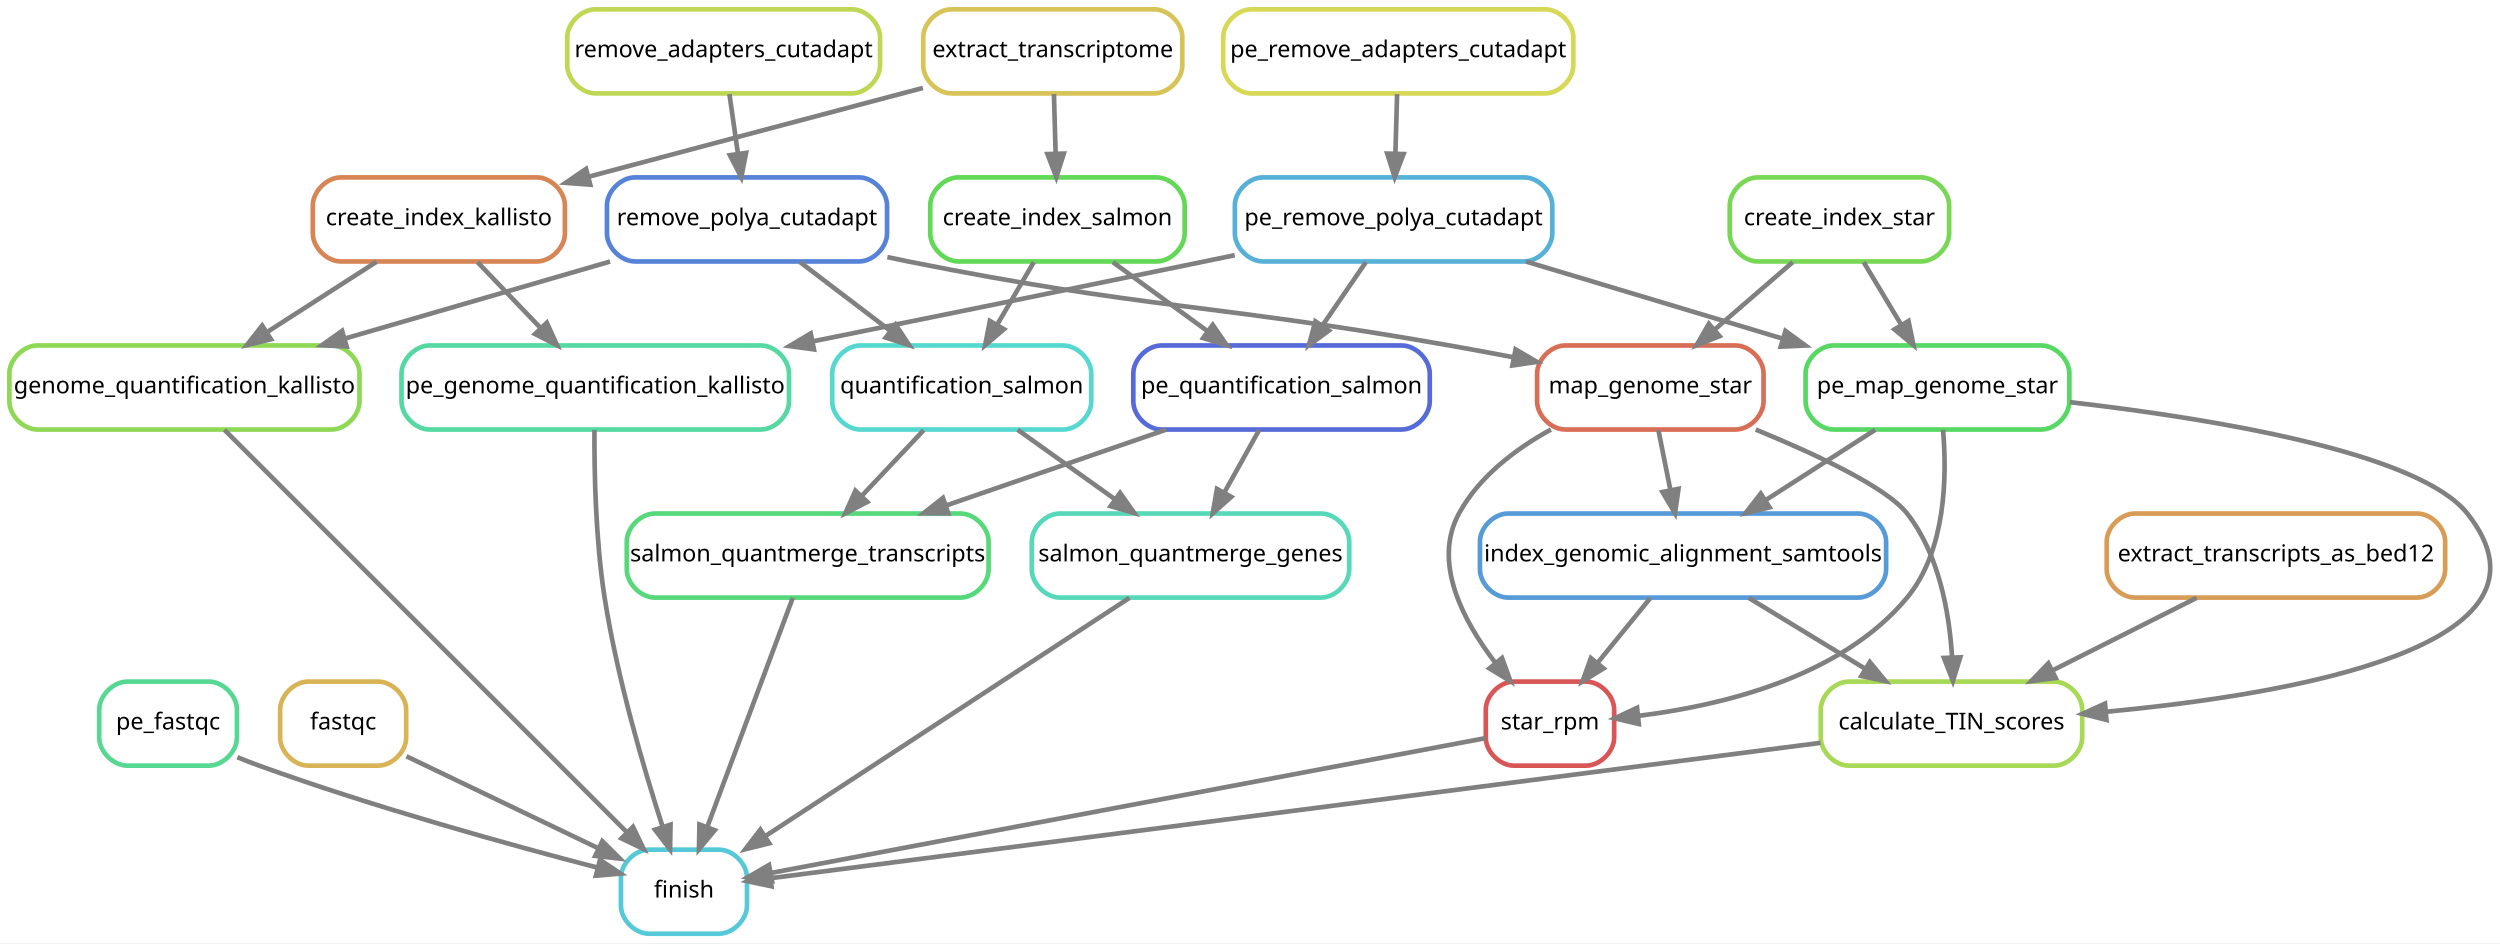
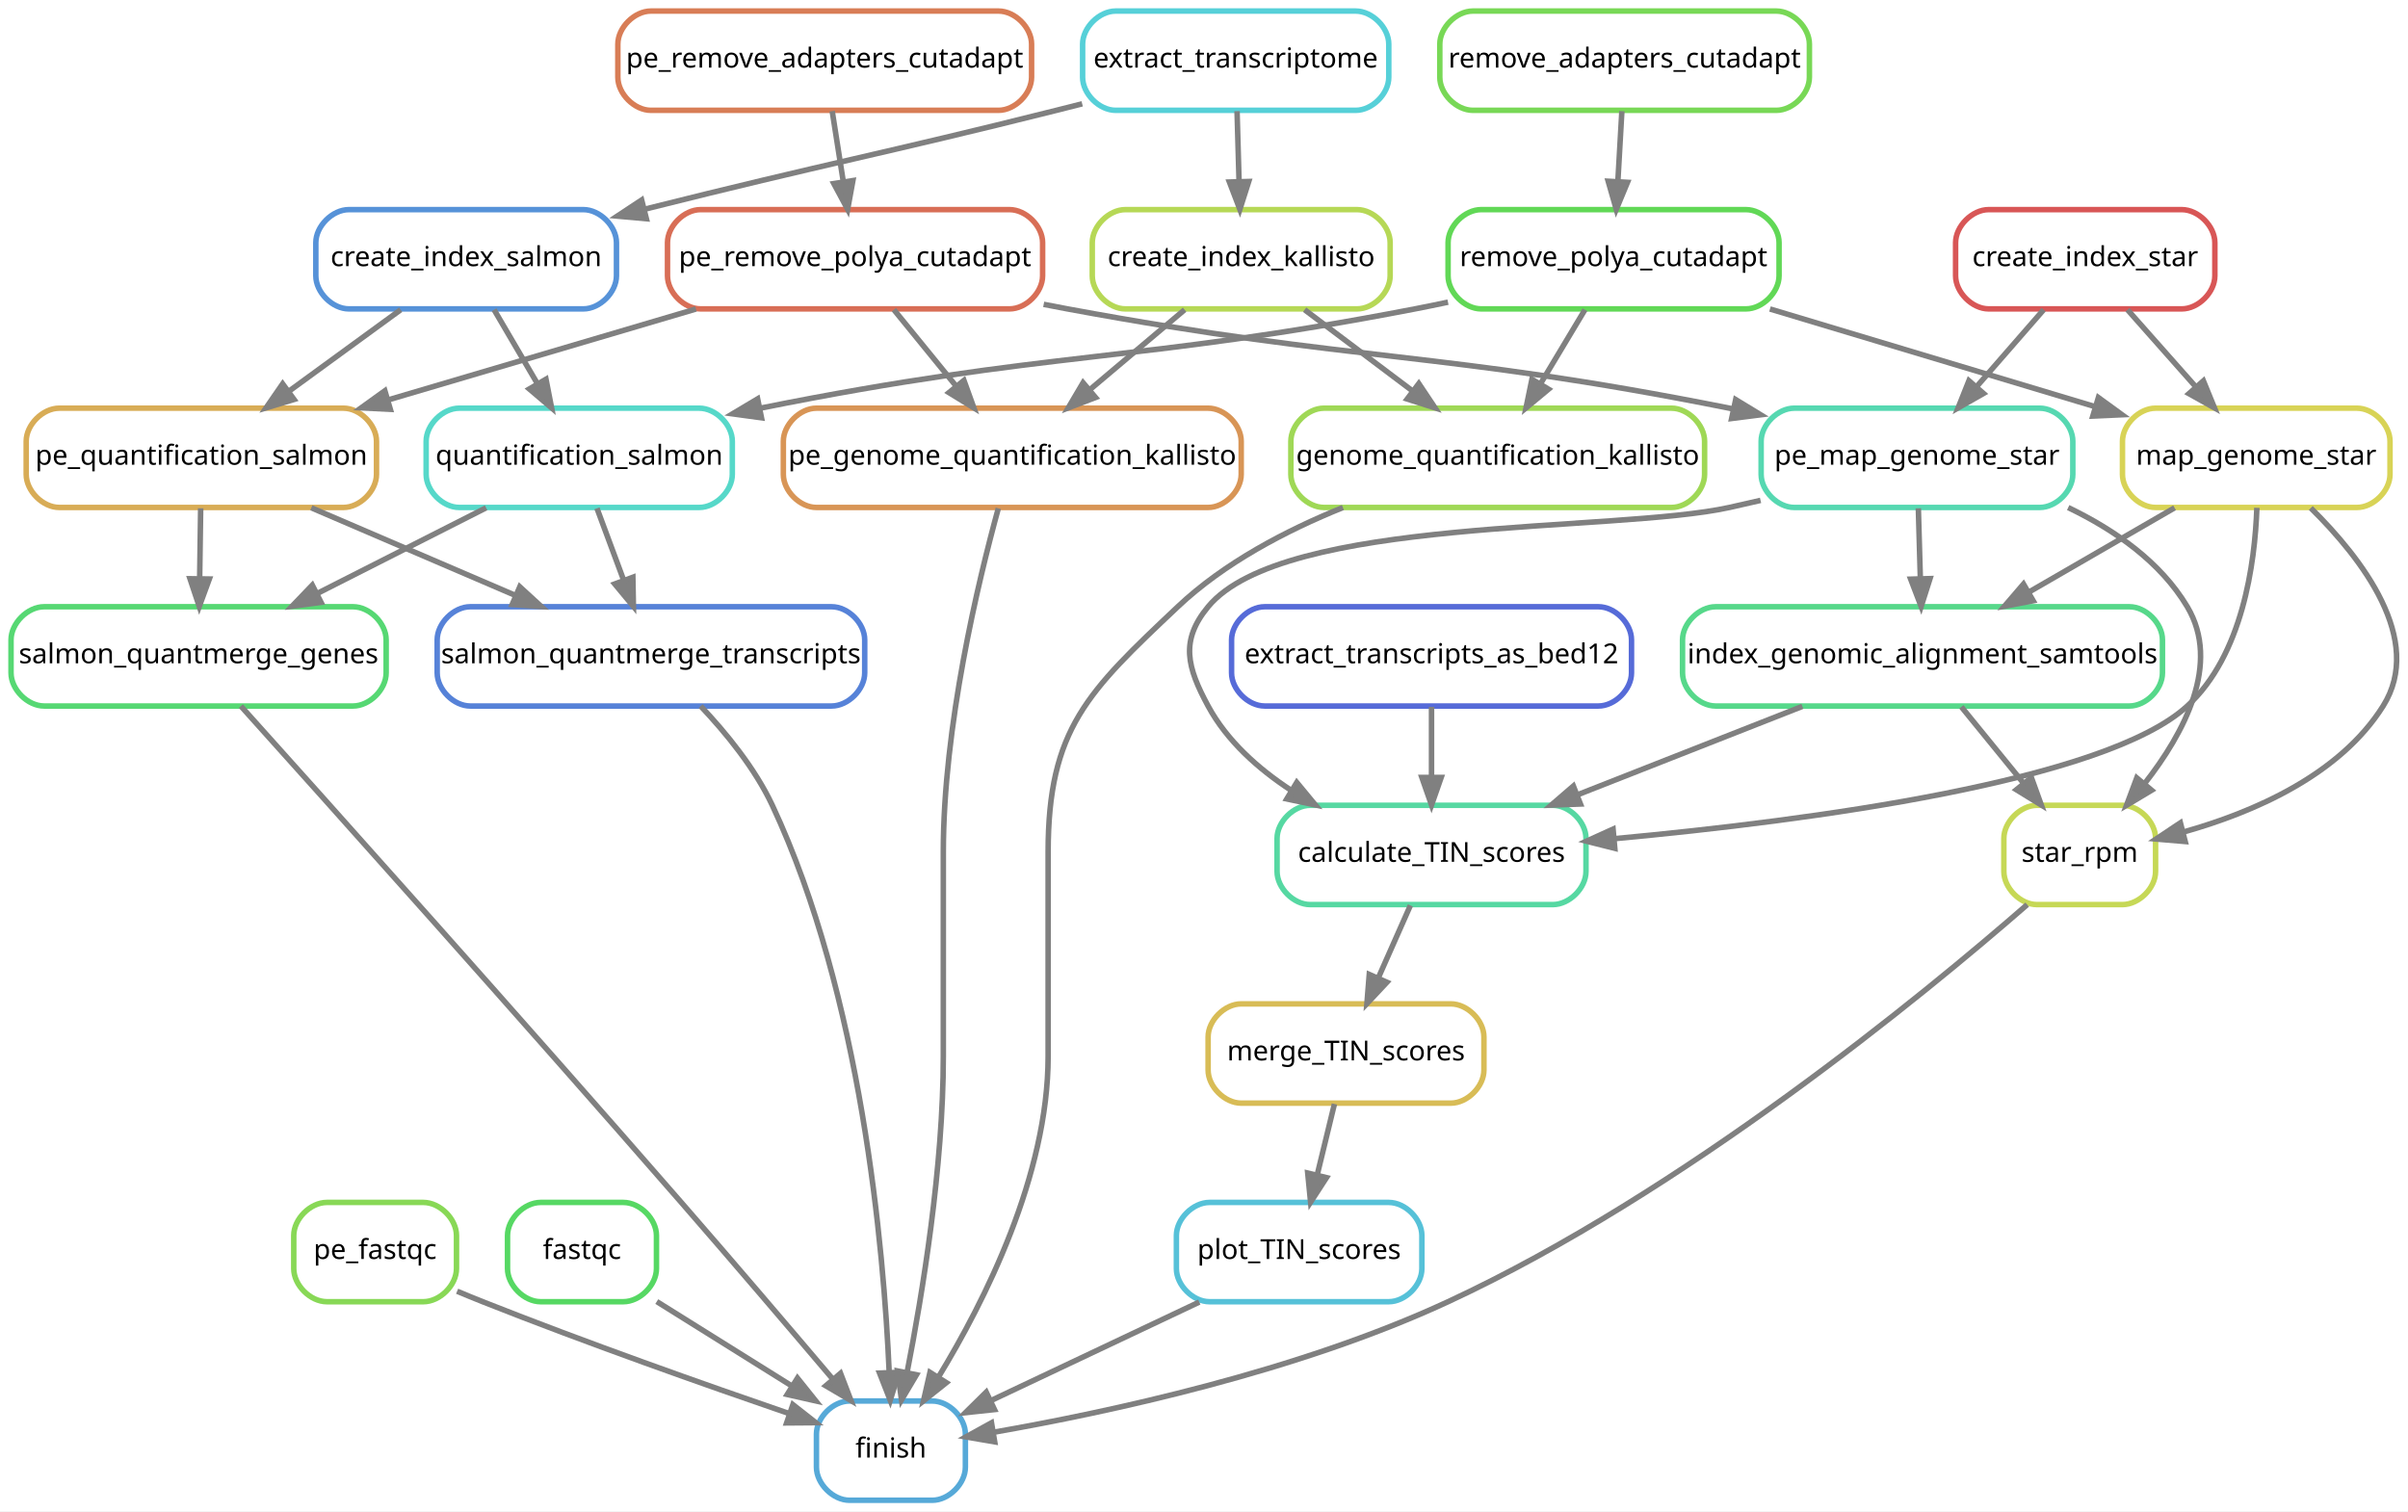
- <svg xmlns="http://www.w3.org/2000/svg" width="1071pt" height="404pt" viewBox="0.00 0.00 1070.98 404.00">
-   <g id="graph0" class="graph" transform="scale(1 1) rotate(0) translate(4 400)">
-     <polygon fill="white" stroke="none" points="-4,4 -4,-400 1066.98,-400 1066.98,4 -4,4" />
+ <svg xmlns="http://www.w3.org/2000/svg" width="873pt" height="548pt" viewBox="0.00 0.00 873.02 548.00">
+   <g id="graph0" class="graph" transform="scale(1 1) rotate(0) translate(4 544)">
+     <polygon fill="white" stroke="none" points="-4,4 -4,-544 869.023,-544 869.023,4 -4,4" />
    <g id="node1" class="node">
-       <path fill="none" stroke="#56c9d8" stroke-width="2" d="M304,-36C304,-36 274,-36 274,-36 268,-36 262,-30 262,-24 262,-24 262,-12 262,-12 262,-6 268,-0 274,-0 274,-0 304,-0 304,-0 310,-0 316,-6 316,-12 316,-12 316,-24 316,-24 316,-30 310,-36 304,-36" />
-       <text text-anchor="middle" x="289" y="-15.5" font-family="sans" font-size="10.00">finish</text>
+       <path fill="none" stroke="#56a9d8" stroke-width="2" d="M334,-36C334,-36 304,-36 304,-36 298,-36 292,-30 292,-24 292,-24 292,-12 292,-12 292,-6 298,-0 304,-0 304,-0 334,-0 334,-0 340,-0 346,-6 346,-12 346,-12 346,-24 346,-24 346,-30 340,-36 334,-36" />
+       <text text-anchor="middle" x="319" y="-15.5" font-family="sans" font-size="10.00">finish</text>
    </g>
    <g id="node2" class="node">
-       <path fill="none" stroke="#56d892" stroke-width="2" d="M85.5,-108C85.5,-108 50.5,-108 50.5,-108 44.5,-108 38.5,-102 38.5,-96 38.5,-96 38.5,-84 38.5,-84 38.5,-78 44.5,-72 50.5,-72 50.5,-72 85.5,-72 85.5,-72 91.5,-72 97.5,-78 97.5,-84 97.5,-84 97.5,-96 97.5,-96 97.5,-102 91.5,-108 85.5,-108" />
-       <text text-anchor="middle" x="68" y="-87.5" font-family="sans" font-size="10.00">pe_fastqc</text>
+       <path fill="none" stroke="#88d856" stroke-width="2" d="M149.5,-108C149.5,-108 114.5,-108 114.5,-108 108.5,-108 102.5,-102 102.5,-96 102.5,-96 102.5,-84 102.5,-84 102.5,-78 108.5,-72 114.5,-72 114.5,-72 149.5,-72 149.5,-72 155.5,-72 161.5,-78 161.5,-84 161.5,-84 161.5,-96 161.5,-96 161.5,-102 155.5,-108 149.5,-108" />
+       <text text-anchor="middle" x="132" y="-87.5" font-family="sans" font-size="10.00">pe_fastqc</text>
+     </g>
+     <g id="edge2" class="edge">
+       <path fill="none" stroke="grey" stroke-width="2" d="M161.724,-75.798C164.844,-74.486 167.979,-73.198 171,-72 208.496,-57.133 252.026,-41.767 282.125,-31.434" />
+       <polygon fill="grey" stroke="grey" stroke-width="2" points="283.459,-34.677 291.789,-28.131 281.195,-28.053 283.459,-34.677" />
+     </g>
+     <g id="node3" class="node">
+       <path fill="none" stroke="#56d863" stroke-width="2" d="M222,-108C222,-108 192,-108 192,-108 186,-108 180,-102 180,-96 180,-96 180,-84 180,-84 180,-78 186,-72 192,-72 192,-72 222,-72 222,-72 228,-72 234,-78 234,-84 234,-84 234,-96 234,-96 234,-102 228,-108 222,-108" />
+       <text text-anchor="middle" x="207" y="-87.5" font-family="sans" font-size="10.00">fastqc</text>
+     </g>
+     <g id="edge1" class="edge">
+       <path fill="none" stroke="grey" stroke-width="2" d="M234.112,-72.055C248.861,-62.837 267.29,-51.319 283.206,-41.371" />
+       <polygon fill="grey" stroke="grey" stroke-width="2" points="285.124,-44.3 291.749,-36.032 281.414,-38.364 285.124,-44.3" />
+     </g>
+     <g id="node4" class="node">
+       <path fill="none" stroke="#d89556" stroke-width="2" d="M434,-396C434,-396 292,-396 292,-396 286,-396 280,-390 280,-384 280,-384 280,-372 280,-372 280,-366 286,-360 292,-360 292,-360 434,-360 434,-360 440,-360 446,-366 446,-372 446,-372 446,-384 446,-384 446,-390 440,-396 434,-396" />
+       <text text-anchor="middle" x="363" y="-375.5" font-family="sans" font-size="10.00">pe_genome_quantification_kallisto</text>
+     </g>
+     <g id="edge6" class="edge">
+       <path fill="none" stroke="grey" stroke-width="2" d="M357.941,-359.684C350.636,-333.11 338,-280.558 338,-235 338,-235 338,-235 338,-161 338,-120.86 330.449,-74.897 324.868,-46.404" />
+       <polygon fill="grey" stroke="grey" stroke-width="2" points="328.255,-45.498 322.845,-36.388 321.394,-46.883 328.255,-45.498" />
+     </g>
+     <g id="node5" class="node">
+       <path fill="none" stroke="#9fd856" stroke-width="2" d="M602,-396C602,-396 476,-396 476,-396 470,-396 464,-390 464,-384 464,-384 464,-372 464,-372 464,-366 470,-360 476,-360 476,-360 602,-360 602,-360 608,-360 614,-366 614,-372 614,-372 614,-384 614,-384 614,-390 608,-396 602,-396" />
+       <text text-anchor="middle" x="539" y="-375.5" font-family="sans" font-size="10.00">genome_quantification_kallisto</text>
    </g>
    <g id="edge8" class="edge">
-       <path fill="none" stroke="grey" stroke-width="2" d="M97.653,-75.609C100.786,-74.334 103.944,-73.106 107,-72 156.36,-54.138 214.865,-37.959 251.957,-28.3" />
-       <polygon fill="grey" stroke="grey" stroke-width="2" points="253.018,-31.641 261.826,-25.753 251.268,-24.863 253.018,-31.641" />
-     </g>
-     <g id="node3" class="node">
-       <path fill="none" stroke="#d8b456" stroke-width="2" d="M158,-108C158,-108 128,-108 128,-108 122,-108 116,-102 116,-96 116,-96 116,-84 116,-84 116,-78 122,-72 128,-72 128,-72 158,-72 158,-72 164,-72 170,-78 170,-84 170,-84 170,-96 170,-96 170,-102 164,-108 158,-108" />
-       <text text-anchor="middle" x="143" y="-87.5" font-family="sans" font-size="10.00">fastqc</text>
+       <path fill="none" stroke="grey" stroke-width="2" d="M482.882,-359.975C462.24,-351.633 439.823,-339.886 423,-324 390.476,-293.288 376,-279.732 376,-235 376,-235 376,-235 376,-161 376,-117.801 353,-72.186 336.22,-44.655" />
+       <polygon fill="grey" stroke="grey" stroke-width="2" points="339.093,-42.648 330.81,-36.042 333.165,-46.372 339.093,-42.648" />
+     </g>
+     <g id="node6" class="node">
+       <path fill="none" stroke="#56c1d8" stroke-width="2" d="M499.5,-108C499.5,-108 434.5,-108 434.5,-108 428.5,-108 422.5,-102 422.5,-96 422.5,-96 422.5,-84 422.5,-84 422.5,-78 428.5,-72 434.5,-72 434.5,-72 499.5,-72 499.5,-72 505.5,-72 511.5,-78 511.5,-84 511.5,-84 511.5,-96 511.5,-96 511.5,-102 505.5,-108 499.5,-108" />
+       <text text-anchor="middle" x="467" y="-87.5" font-family="sans" font-size="10.00">plot_TIN_scores</text>
+     </g>
+     <g id="edge3" class="edge">
+       <path fill="none" stroke="grey" stroke-width="2" d="M430.795,-71.876C407.78,-60.99 378.097,-46.951 355.101,-36.075" />
+       <polygon fill="grey" stroke="grey" stroke-width="2" points="356.549,-32.888 346.012,-31.776 353.556,-39.216 356.549,-32.888" />
+     </g>
+     <g id="node7" class="node">
+       <path fill="none" stroke="#56d873" stroke-width="2" d="M124,-324C124,-324 12,-324 12,-324 6,-324 0,-318 0,-312 0,-312 0,-300 0,-300 0,-294 6,-288 12,-288 12,-288 124,-288 124,-288 130,-288 136,-294 136,-300 136,-300 136,-312 136,-312 136,-318 130,-324 124,-324" />
+       <text text-anchor="middle" x="68" y="-303.5" font-family="sans" font-size="10.00">salmon_quantmerge_genes</text>
+     </g>
+     <g id="edge4" class="edge">
+       <path fill="none" stroke="grey" stroke-width="2" d="M83.328,-287.971C113.904,-253.955 184.56,-175.096 243,-108 261.747,-86.475 282.806,-61.773 297.993,-43.862" />
+       <polygon fill="grey" stroke="grey" stroke-width="2" points="300.736,-46.04 304.529,-36.147 295.395,-41.515 300.736,-46.04" />
+     </g>
+     <g id="node8" class="node">
+       <path fill="none" stroke="#5682d8" stroke-width="2" d="M297.5,-324C297.5,-324 166.5,-324 166.5,-324 160.5,-324 154.5,-318 154.5,-312 154.5,-312 154.5,-300 154.5,-300 154.5,-294 160.5,-288 166.5,-288 166.5,-288 297.5,-288 297.5,-288 303.5,-288 309.5,-294 309.5,-300 309.5,-300 309.5,-312 309.5,-312 309.5,-318 303.5,-324 297.5,-324" />
+       <text text-anchor="middle" x="232" y="-303.5" font-family="sans" font-size="10.00">salmon_quantmerge_transcripts</text>
+     </g>
+     <g id="edge5" class="edge">
+       <path fill="none" stroke="grey" stroke-width="2" d="M250.018,-287.971C259.195,-278.286 269.715,-265.431 276,-252 308.374,-182.818 316.407,-91.409 318.377,-46.417" />
+       <polygon fill="grey" stroke="grey" stroke-width="2" points="321.88,-46.395 318.751,-36.273 314.885,-46.138 321.88,-46.395" />
+     </g>
+     <g id="node9" class="node">
+       <path fill="none" stroke="#c6d856" stroke-width="2" d="M765.5,-252C765.5,-252 734.5,-252 734.5,-252 728.5,-252 722.5,-246 722.5,-240 722.5,-240 722.5,-228 722.5,-228 722.5,-222 728.5,-216 734.5,-216 734.5,-216 765.5,-216 765.5,-216 771.5,-216 777.5,-222 777.5,-228 777.5,-228 777.5,-240 777.5,-240 777.5,-246 771.5,-252 765.5,-252" />
+       <text text-anchor="middle" x="750" y="-231.5" font-family="sans" font-size="10.00">star_rpm</text>
    </g>
    <g id="edge7" class="edge">
-       <path fill="none" stroke="grey" stroke-width="2" d="M170.119,-75.998C193.328,-64.87 226.942,-48.754 252.509,-36.496" />
-       <polygon fill="grey" stroke="grey" stroke-width="2" points="254.026,-39.65 261.53,-32.17 251,-33.338 254.026,-39.65" />
-     </g>
-     <g id="node4" class="node">
-       <path fill="none" stroke="#56d8a2" stroke-width="2" d="M322,-252C322,-252 180,-252 180,-252 174,-252 168,-246 168,-240 168,-240 168,-228 168,-228 168,-222 174,-216 180,-216 180,-216 322,-216 322,-216 328,-216 334,-222 334,-228 334,-228 334,-240 334,-240 334,-246 328,-252 322,-252" />
-       <text text-anchor="middle" x="251" y="-231.5" font-family="sans" font-size="10.00">pe_genome_quantification_kallisto</text>
-     </g>
-     <g id="edge1" class="edge">
-       <path fill="none" stroke="grey" stroke-width="2" d="M250.655,-215.826C250.553,-197.82 251.126,-168.755 255,-144 260.41,-109.434 271.8,-70.719 279.905,-45.661" />
-       <polygon fill="grey" stroke="grey" stroke-width="2" points="283.24,-46.722 283.043,-36.129 276.591,-44.533 283.24,-46.722" />
-     </g>
-     <g id="node5" class="node">
-       <path fill="none" stroke="#8fd856" stroke-width="2" d="M138,-252C138,-252 12,-252 12,-252 6,-252 1.42109e-14,-246 1.42109e-14,-240 1.42109e-14,-240 1.42109e-14,-228 1.42109e-14,-228 1.42109e-14,-222 6,-216 12,-216 12,-216 138,-216 138,-216 144,-216 150,-222 150,-228 150,-228 150,-240 150,-240 150,-246 144,-252 138,-252" />
-       <text text-anchor="middle" x="75" y="-231.5" font-family="sans" font-size="10.00">genome_quantification_kallisto</text>
-     </g>
-     <g id="edge6" class="edge">
-       <path fill="none" stroke="grey" stroke-width="2" d="M92.151,-215.849C130.029,-177.971 220.923,-87.077 264.668,-43.332" />
-       <polygon fill="grey" stroke="grey" stroke-width="2" points="267.171,-45.778 271.768,-36.233 262.222,-40.829 267.171,-45.778" />
-     </g>
-     <g id="node6" class="node">
-       <path fill="none" stroke="#a7d856" stroke-width="2" d="M876,-108C876,-108 788,-108 788,-108 782,-108 776,-102 776,-96 776,-96 776,-84 776,-84 776,-78 782,-72 788,-72 788,-72 876,-72 876,-72 882,-72 888,-78 888,-84 888,-84 888,-96 888,-96 888,-102 882,-108 876,-108" />
-       <text text-anchor="middle" x="832" y="-87.5" font-family="sans" font-size="10.00">calculate_TIN_scores</text>
-     </g>
-     <g id="edge5" class="edge">
-       <path fill="none" stroke="grey" stroke-width="2" d="M775.935,-81.772C664.916,-67.461 419.77,-35.858 326.247,-23.802" />
-       <polygon fill="grey" stroke="grey" stroke-width="2" points="326.492,-20.304 316.126,-22.497 325.597,-27.247 326.492,-20.304" />
-     </g>
-     <g id="node7" class="node">
-       <path fill="none" stroke="#56d8b9" stroke-width="2" d="M562,-180C562,-180 450,-180 450,-180 444,-180 438,-174 438,-168 438,-168 438,-156 438,-156 438,-150 444,-144 450,-144 450,-144 562,-144 562,-144 568,-144 574,-150 574,-156 574,-156 574,-168 574,-168 574,-174 568,-180 562,-180" />
-       <text text-anchor="middle" x="506" y="-159.5" font-family="sans" font-size="10.00">salmon_quantmerge_genes</text>
-     </g>
-     <g id="edge2" class="edge">
-       <path fill="none" stroke="grey" stroke-width="2" d="M479.825,-143.871C440.805,-118.338 367.323,-70.253 323.813,-41.781" />
-       <polygon fill="grey" stroke="grey" stroke-width="2" points="325.552,-38.736 315.268,-36.189 321.719,-44.594 325.552,-38.736" />
-     </g>
-     <g id="node8" class="node">
-       <path fill="none" stroke="#56d87b" stroke-width="2" d="M407.5,-180C407.5,-180 276.5,-180 276.5,-180 270.5,-180 264.5,-174 264.5,-168 264.5,-168 264.5,-156 264.5,-156 264.5,-150 270.5,-144 276.5,-144 276.5,-144 407.5,-144 407.5,-144 413.5,-144 419.5,-150 419.5,-156 419.5,-156 419.5,-168 419.5,-168 419.5,-174 413.5,-180 407.5,-180" />
-       <text text-anchor="middle" x="342" y="-159.5" font-family="sans" font-size="10.00">salmon_quantmerge_transcripts</text>
-     </g>
-     <g id="edge4" class="edge">
-       <path fill="none" stroke="grey" stroke-width="2" d="M335.607,-143.871C326.495,-119.457 309.687,-74.426 298.941,-45.635" />
-       <polygon fill="grey" stroke="grey" stroke-width="2" points="302.192,-44.334 295.416,-36.189 295.633,-46.782 302.192,-44.334" />
-     </g>
-     <g id="node9" class="node">
-       <path fill="none" stroke="#d85656" stroke-width="2" d="M675.5,-108C675.5,-108 644.5,-108 644.5,-108 638.5,-108 632.5,-102 632.5,-96 632.5,-96 632.5,-84 632.5,-84 632.5,-78 638.5,-72 644.5,-72 644.5,-72 675.5,-72 675.5,-72 681.5,-72 687.5,-78 687.5,-84 687.5,-84 687.5,-96 687.5,-96 687.5,-102 681.5,-108 675.5,-108" />
-       <text text-anchor="middle" x="660" y="-87.5" font-family="sans" font-size="10.00">star_rpm</text>
-     </g>
-     <g id="edge3" class="edge">
-       <path fill="none" stroke="grey" stroke-width="2" d="M632.418,-83.796C566.659,-71.389 400.61,-40.059 326.141,-26.008" />
-       <polygon fill="grey" stroke="grey" stroke-width="2" points="326.736,-22.558 316.261,-24.143 325.438,-29.437 326.736,-22.558" />
+       <path fill="none" stroke="grey" stroke-width="2" d="M730.968,-215.978C693.481,-183.32 606.294,-111.602 521,-72 466.432,-46.664 397.734,-31.905 356.151,-24.656" />
+       <polygon fill="grey" stroke="grey" stroke-width="2" points="356.632,-21.188 346.188,-22.973 355.466,-28.09 356.632,-21.188" />
    </g>
    <g id="node10" class="node">
-       <path fill="none" stroke="#56b1d8" stroke-width="2" d="M649,-324C649,-324 537,-324 537,-324 531,-324 525,-318 525,-312 525,-312 525,-300 525,-300 525,-294 531,-288 537,-288 537,-288 649,-288 649,-288 655,-288 661,-294 661,-300 661,-300 661,-312 661,-312 661,-318 655,-324 649,-324" />
-       <text text-anchor="middle" x="593" y="-303.5" font-family="sans" font-size="10.00">pe_remove_polya_cutadapt</text>
+       <path fill="none" stroke="#d86e56" stroke-width="2" d="M362,-468C362,-468 250,-468 250,-468 244,-468 238,-462 238,-456 238,-456 238,-444 238,-444 238,-438 244,-432 250,-432 250,-432 362,-432 362,-432 368,-432 374,-438 374,-444 374,-444 374,-456 374,-456 374,-462 368,-468 362,-468" />
+       <text text-anchor="middle" x="306" y="-447.5" font-family="sans" font-size="10.00">pe_remove_polya_cutadapt</text>
    </g>
    <g id="edge9" class="edge">
-       <path fill="none" stroke="grey" stroke-width="2" d="M524.947,-290.684C520.566,-289.772 516.222,-288.872 512,-288 456.398,-276.52 394.088,-263.859 344.297,-253.792" />
-       <polygon fill="grey" stroke="grey" stroke-width="2" points="344.686,-250.3 334.191,-251.749 343.299,-257.161 344.686,-250.3" />
+       <path fill="none" stroke="grey" stroke-width="2" d="M320.09,-431.697C326.923,-423.305 335.257,-413.07 342.756,-403.861" />
+       <polygon fill="grey" stroke="grey" stroke-width="2" points="345.472,-406.069 349.072,-396.104 340.044,-401.649 345.472,-406.069" />
+     </g>
+     <g id="node14" class="node">
+       <path fill="none" stroke="#d8ac56" stroke-width="2" d="M120.5,-396C120.5,-396 17.5,-396 17.5,-396 11.5,-396 5.5,-390 5.5,-384 5.5,-384 5.5,-372 5.5,-372 5.5,-366 11.5,-360 17.5,-360 17.5,-360 120.5,-360 120.5,-360 126.5,-360 132.5,-366 132.5,-372 132.5,-372 132.5,-384 132.5,-384 132.5,-390 126.5,-396 120.5,-396" />
+       <text text-anchor="middle" x="69" y="-375.5" font-family="sans" font-size="10.00">pe_quantification_salmon</text>
+     </g>
+     <g id="edge26" class="edge">
+       <path fill="none" stroke="grey" stroke-width="2" d="M248.326,-431.966C214.636,-422.015 171.947,-409.406 136.671,-398.987" />
+       <polygon fill="grey" stroke="grey" stroke-width="2" points="137.514,-395.587 126.932,-396.111 135.531,-402.3 137.514,-395.587" />
+     </g>
+     <g id="node16" class="node">
+       <path fill="none" stroke="#56d8b1" stroke-width="2" d="M735.5,-396C735.5,-396 646.5,-396 646.5,-396 640.5,-396 634.5,-390 634.5,-384 634.5,-384 634.5,-372 634.5,-372 634.5,-366 640.5,-360 646.5,-360 646.5,-360 735.5,-360 735.5,-360 741.5,-360 747.5,-366 747.5,-372 747.5,-372 747.5,-384 747.5,-384 747.5,-390 741.5,-396 735.5,-396" />
+       <text text-anchor="middle" x="691" y="-375.5" font-family="sans" font-size="10.00">pe_map_genome_star</text>
+     </g>
+     <g id="edge30" class="edge">
+       <path fill="none" stroke="grey" stroke-width="2" d="M374.384,-433.648C377.292,-433.075 380.173,-432.523 383,-432 489.057,-412.362 517.225,-417.104 623,-396 623.462,-395.908 623.926,-395.814 624.392,-395.72" />
+       <polygon fill="grey" stroke="grey" stroke-width="2" points="625.273,-399.111 634.323,-393.602 623.813,-392.265 625.273,-399.111" />
+     </g>
+     <g id="node11" class="node">
+       <path fill="none" stroke="#b6d856" stroke-width="2" d="M488,-468C488,-468 404,-468 404,-468 398,-468 392,-462 392,-456 392,-456 392,-444 392,-444 392,-438 398,-432 404,-432 404,-432 488,-432 488,-432 494,-432 500,-438 500,-444 500,-444 500,-456 500,-456 500,-462 494,-468 488,-468" />
+       <text text-anchor="middle" x="446" y="-447.5" font-family="sans" font-size="10.00">create_index_kallisto</text>
+     </g>
+     <g id="edge10" class="edge">
+       <path fill="none" stroke="grey" stroke-width="2" d="M425.483,-431.697C415.131,-422.965 402.414,-412.24 391.161,-402.75" />
+       <polygon fill="grey" stroke="grey" stroke-width="2" points="393.182,-399.876 383.281,-396.104 388.669,-405.227 393.182,-399.876" />
+     </g>
+     <g id="edge12" class="edge">
+       <path fill="none" stroke="grey" stroke-width="2" d="M468.989,-431.697C480.814,-422.796 495.392,-411.823 508.179,-402.199" />
+       <polygon fill="grey" stroke="grey" stroke-width="2" points="510.391,-404.915 516.276,-396.104 506.181,-399.322 510.391,-404.915" />
+     </g>
+     <g id="node12" class="node">
+       <path fill="none" stroke="#61d856" stroke-width="2" d="M629,-468C629,-468 533,-468 533,-468 527,-468 521,-462 521,-456 521,-456 521,-444 521,-444 521,-438 527,-432 533,-432 533,-432 629,-432 629,-432 635,-432 641,-438 641,-444 641,-444 641,-456 641,-456 641,-462 635,-468 629,-468" />
+       <text text-anchor="middle" x="581" y="-447.5" font-family="sans" font-size="10.00">remove_polya_cutadapt</text>
+     </g>
+     <g id="edge11" class="edge">
+       <path fill="none" stroke="grey" stroke-width="2" d="M570.618,-431.697C565.735,-423.559 559.813,-413.689 554.421,-404.701" />
+       <polygon fill="grey" stroke="grey" stroke-width="2" points="557.409,-402.879 549.263,-396.104 551.406,-406.48 557.409,-402.879" />
+     </g>
+     <g id="node15" class="node">
+       <path fill="none" stroke="#56d8c9" stroke-width="2" d="M249.5,-396C249.5,-396 162.5,-396 162.5,-396 156.5,-396 150.5,-390 150.5,-384 150.5,-384 150.5,-372 150.5,-372 150.5,-366 156.5,-360 162.5,-360 162.5,-360 249.5,-360 249.5,-360 255.5,-360 261.5,-366 261.5,-372 261.5,-372 261.5,-384 261.5,-384 261.5,-390 255.5,-396 249.5,-396" />
+       <text text-anchor="middle" x="206" y="-375.5" font-family="sans" font-size="10.00">quantification_salmon</text>
+     </g>
+     <g id="edge27" class="edge">
+       <path fill="none" stroke="grey" stroke-width="2" d="M520.971,-434.439C516.927,-433.578 512.909,-432.756 509,-432 407.042,-412.286 377.502,-417.243 271.399,-395.95" />
+       <polygon fill="grey" stroke="grey" stroke-width="2" points="272.076,-392.516 261.578,-393.949 270.678,-399.375 272.076,-392.516" />
+     </g>
+     <g id="node18" class="node">
+       <path fill="none" stroke="#d8d356" stroke-width="2" d="M850.5,-396C850.5,-396 777.5,-396 777.5,-396 771.5,-396 765.5,-390 765.5,-384 765.5,-384 765.5,-372 765.5,-372 765.5,-366 771.5,-360 777.5,-360 777.5,-360 850.5,-360 850.5,-360 856.5,-360 862.5,-366 862.5,-372 862.5,-372 862.5,-384 862.5,-384 862.5,-390 856.5,-396 850.5,-396" />
+       <text text-anchor="middle" x="814" y="-375.5" font-family="sans" font-size="10.00">map_genome_star</text>
+     </g>
+     <g id="edge33" class="edge">
+       <path fill="none" stroke="grey" stroke-width="2" d="M637.7,-431.966C673.407,-421.238 719.397,-407.421 755.452,-396.59" />
+       <polygon fill="grey" stroke="grey" stroke-width="2" points="756.771,-399.848 765.341,-393.619 754.756,-393.144 756.771,-399.848" />
    </g>
    <g id="node13" class="node">
-       <path fill="none" stroke="#56d863" stroke-width="2" d="M870.5,-252C870.5,-252 781.5,-252 781.5,-252 775.5,-252 769.5,-246 769.5,-240 769.5,-240 769.5,-228 769.5,-228 769.5,-222 775.5,-216 781.5,-216 781.5,-216 870.5,-216 870.5,-216 876.5,-216 882.5,-222 882.5,-228 882.5,-228 882.5,-240 882.5,-240 882.5,-246 876.5,-252 870.5,-252" />
-       <text text-anchor="middle" x="826" y="-231.5" font-family="sans" font-size="10.00">pe_map_genome_star</text>
-     </g>
-     <g id="edge27" class="edge">
-       <path fill="none" stroke="grey" stroke-width="2" d="M649.7,-287.966C682.945,-277.978 725.103,-265.312 759.857,-254.871" />
-       <polygon fill="grey" stroke="grey" stroke-width="2" points="760.88,-258.219 769.45,-251.989 758.865,-251.515 760.88,-258.219" />
+       <path fill="none" stroke="#d8bc56" stroke-width="2" d="M522,-180C522,-180 446,-180 446,-180 440,-180 434,-174 434,-168 434,-168 434,-156 434,-156 434,-150 440,-144 446,-144 446,-144 522,-144 522,-144 528,-144 534,-150 534,-156 534,-156 534,-168 534,-168 534,-174 528,-180 522,-180" />
+       <text text-anchor="middle" x="484" y="-159.5" font-family="sans" font-size="10.00">merge_TIN_scores</text>
+     </g>
+     <g id="edge13" class="edge">
+       <path fill="none" stroke="grey" stroke-width="2" d="M479.798,-143.697C477.904,-135.898 475.623,-126.509 473.516,-117.829" />
+       <polygon fill="grey" stroke="grey" stroke-width="2" points="476.915,-116.996 471.154,-108.104 470.113,-118.648 476.915,-116.996" />
+     </g>
+     <g id="edge15" class="edge">
+       <path fill="none" stroke="grey" stroke-width="2" d="M68.753,-359.697C68.643,-351.983 68.51,-342.712 68.387,-334.112" />
+       <polygon fill="grey" stroke="grey" stroke-width="2" points="71.887,-334.053 68.244,-324.104 64.888,-334.153 71.887,-334.053" />
+     </g>
+     <g id="edge17" class="edge">
+       <path fill="none" stroke="grey" stroke-width="2" d="M108.874,-359.876C131.157,-350.307 159.115,-338.3 182.756,-328.148" />
+       <polygon fill="grey" stroke="grey" stroke-width="2" points="184.448,-331.23 192.255,-324.068 181.686,-324.798 184.448,-331.23" />
+     </g>
+     <g id="edge14" class="edge">
+       <path fill="none" stroke="grey" stroke-width="2" d="M172.241,-359.876C153.78,-350.512 130.718,-338.814 110.983,-328.803" />
+       <polygon fill="grey" stroke="grey" stroke-width="2" points="112.39,-325.592 101.888,-324.19 109.223,-331.835 112.39,-325.592" />
+     </g>
+     <g id="edge16" class="edge">
+       <path fill="none" stroke="grey" stroke-width="2" d="M212.427,-359.697C215.355,-351.813 218.887,-342.304 222.14,-333.546" />
+       <polygon fill="grey" stroke="grey" stroke-width="2" points="225.446,-334.697 225.647,-324.104 218.884,-332.26 225.446,-334.697" />
+     </g>
+     <g id="edge20" class="edge">
+       <path fill="none" stroke="grey" stroke-width="2" d="M745.82,-359.961C762.658,-351.866 779.295,-340.283 789,-324 801.284,-303.391 787.883,-278.213 773.544,-259.902" />
+       <polygon fill="grey" stroke="grey" stroke-width="2" points="776.066,-257.461 766.979,-252.014 770.686,-261.939 776.066,-257.461" />
    </g>
    <g id="node17" class="node">
-       <path fill="none" stroke="#566bd8" stroke-width="2" d="M596.5,-252C596.5,-252 493.5,-252 493.5,-252 487.5,-252 481.5,-246 481.5,-240 481.5,-240 481.5,-228 481.5,-228 481.5,-222 487.5,-216 493.5,-216 493.5,-216 596.5,-216 596.5,-216 602.5,-216 608.5,-222 608.5,-228 608.5,-228 608.5,-240 608.5,-240 608.5,-246 602.5,-252 596.5,-252" />
-       <text text-anchor="middle" x="545" y="-231.5" font-family="sans" font-size="10.00">pe_quantification_salmon</text>
-     </g>
-     <g id="edge33" class="edge">
-       <path fill="none" stroke="grey" stroke-width="2" d="M581.135,-287.697C575.497,-279.474 568.646,-269.483 562.431,-260.421" />
-       <polygon fill="grey" stroke="grey" stroke-width="2" points="565.271,-258.372 556.729,-252.104 559.497,-262.331 565.271,-258.372" />
-     </g>
-     <g id="node11" class="node">
-       <path fill="none" stroke="#d88556" stroke-width="2" d="M226,-324C226,-324 142,-324 142,-324 136,-324 130,-318 130,-312 130,-312 130,-300 130,-300 130,-294 136,-288 142,-288 142,-288 226,-288 226,-288 232,-288 238,-294 238,-300 238,-300 238,-312 238,-312 238,-318 232,-324 226,-324" />
-       <text text-anchor="middle" x="184" y="-303.5" font-family="sans" font-size="10.00">create_index_kallisto</text>
-     </g>
-     <g id="edge10" class="edge">
-       <path fill="none" stroke="grey" stroke-width="2" d="M200.562,-287.697C208.675,-279.22 218.588,-268.864 227.471,-259.583" />
-       <polygon fill="grey" stroke="grey" stroke-width="2" points="230.243,-261.749 234.629,-252.104 225.186,-256.908 230.243,-261.749" />
-     </g>
-     <g id="edge11" class="edge">
-       <path fill="none" stroke="grey" stroke-width="2" d="M157.336,-287.876C143.216,-278.808 125.689,-267.552 110.439,-257.759" />
-       <polygon fill="grey" stroke="grey" stroke-width="2" points="112.073,-254.648 101.767,-252.19 108.29,-260.538 112.073,-254.648" />
-     </g>
-     <g id="node12" class="node">
-       <path fill="none" stroke="#5682d8" stroke-width="2" d="M364,-324C364,-324 268,-324 268,-324 262,-324 256,-318 256,-312 256,-312 256,-300 256,-300 256,-294 262,-288 268,-288 268,-288 364,-288 364,-288 370,-288 376,-294 376,-300 376,-300 376,-312 376,-312 376,-318 370,-324 364,-324" />
-       <text text-anchor="middle" x="316" y="-303.5" font-family="sans" font-size="10.00">remove_polya_cutadapt</text>
-     </g>
-     <g id="edge12" class="edge">
-       <path fill="none" stroke="grey" stroke-width="2" d="M257.353,-287.966C223.094,-278.015 179.684,-265.406 143.814,-254.987" />
-       <polygon fill="grey" stroke="grey" stroke-width="2" points="144.489,-251.539 133.91,-252.111 142.537,-258.261 144.489,-251.539" />
-     </g>
-     <g id="node16" class="node">
-       <path fill="none" stroke="#d86e56" stroke-width="2" d="M739.5,-252C739.5,-252 666.5,-252 666.5,-252 660.5,-252 654.5,-246 654.5,-240 654.5,-240 654.5,-228 654.5,-228 654.5,-222 660.5,-216 666.5,-216 666.5,-216 739.5,-216 739.5,-216 745.5,-216 751.5,-222 751.5,-228 751.5,-228 751.5,-240 751.5,-240 751.5,-246 745.5,-252 739.5,-252" />
-       <text text-anchor="middle" x="703" y="-231.5" font-family="sans" font-size="10.00">map_genome_star</text>
+       <path fill="none" stroke="#56d88a" stroke-width="2" d="M768,-324C768,-324 618,-324 618,-324 612,-324 606,-318 606,-312 606,-312 606,-300 606,-300 606,-294 612,-288 618,-288 618,-288 768,-288 768,-288 774,-288 780,-294 780,-300 780,-300 780,-312 780,-312 780,-318 774,-324 768,-324" />
+       <text text-anchor="middle" x="693" y="-303.5" font-family="sans" font-size="10.00">index_genomic_alignment_samtools</text>
    </g>
    <g id="edge32" class="edge">
-       <path fill="none" stroke="grey" stroke-width="2" d="M376.141,-289.854C379.131,-289.204 382.097,-288.582 385,-288 487.311,-267.499 514.24,-270.121 617,-252 625.916,-250.428 635.331,-248.668 644.533,-246.894" />
-       <polygon fill="grey" stroke="grey" stroke-width="2" points="645.255,-250.319 654.401,-244.97 643.916,-243.448 645.255,-250.319" />
-     </g>
-     <g id="node18" class="node">
-       <path fill="none" stroke="#56d8d0" stroke-width="2" d="M451.5,-252C451.5,-252 364.5,-252 364.5,-252 358.5,-252 352.5,-246 352.5,-240 352.5,-240 352.5,-228 352.5,-228 352.5,-222 358.5,-216 364.5,-216 364.5,-216 451.5,-216 451.5,-216 457.5,-216 463.5,-222 463.5,-228 463.5,-228 463.5,-240 463.5,-240 463.5,-246 457.5,-252 451.5,-252" />
-       <text text-anchor="middle" x="408" y="-231.5" font-family="sans" font-size="10.00">quantification_salmon</text>
+       <path fill="none" stroke="grey" stroke-width="2" d="M691.494,-359.697C691.715,-351.983 691.98,-342.712 692.225,-334.112" />
+       <polygon fill="grey" stroke="grey" stroke-width="2" points="695.724,-334.2 692.511,-324.104 688.727,-334 695.724,-334.2" />
+     </g>
+     <g id="node22" class="node">
+       <path fill="none" stroke="#56d8a2" stroke-width="2" d="M559,-252C559,-252 471,-252 471,-252 465,-252 459,-246 459,-240 459,-240 459,-228 459,-228 459,-222 465,-216 471,-216 471,-216 559,-216 559,-216 565,-216 571,-222 571,-228 571,-228 571,-240 571,-240 571,-246 565,-252 559,-252" />
+       <text text-anchor="middle" x="515" y="-231.5" font-family="sans" font-size="10.00">calculate_TIN_scores</text>
+     </g>
+     <g id="edge38" class="edge">
+       <path fill="none" stroke="grey" stroke-width="2" d="M634.288,-362.566C630.473,-361.674 626.684,-360.811 623,-360 581.244,-350.811 461.258,-356.94 434,-324 423.8,-311.673 426.39,-302.074 434,-288 440.818,-275.391 452.085,-265.3 464.079,-257.45" />
+       <polygon fill="grey" stroke="grey" stroke-width="2" points="466.141,-260.294 472.888,-252.126 462.52,-254.303 466.141,-260.294" />
+     </g>
+     <g id="edge18" class="edge">
+       <path fill="none" stroke="grey" stroke-width="2" d="M707.09,-287.697C713.923,-279.305 722.257,-269.07 729.756,-259.861" />
+       <polygon fill="grey" stroke="grey" stroke-width="2" points="732.472,-262.069 736.072,-252.104 727.044,-257.649 732.472,-262.069" />
+     </g>
+     <g id="edge35" class="edge">
+       <path fill="none" stroke="grey" stroke-width="2" d="M649.456,-287.876C624.798,-278.179 593.777,-265.98 567.746,-255.743" />
+       <polygon fill="grey" stroke="grey" stroke-width="2" points="568.989,-252.471 558.402,-252.068 566.428,-258.985 568.989,-252.471" />
+     </g>
+     <g id="edge19" class="edge">
+       <path fill="none" stroke="grey" stroke-width="2" d="M833.772,-359.802C852.309,-341.524 875.081,-312.007 860,-288 844.242,-262.915 812.909,-249.424 787.701,-242.343" />
+       <polygon fill="grey" stroke="grey" stroke-width="2" points="788.244,-238.869 777.688,-239.768 786.501,-245.649 788.244,-238.869" />
+     </g>
+     <g id="edge31" class="edge">
+       <path fill="none" stroke="grey" stroke-width="2" d="M784.4,-359.876C768.433,-350.639 748.54,-339.131 731.394,-329.212" />
+       <polygon fill="grey" stroke="grey" stroke-width="2" points="733.122,-326.168 722.714,-324.19 729.617,-332.227 733.122,-326.168" />
+     </g>
+     <g id="edge37" class="edge">
+       <path fill="none" stroke="grey" stroke-width="2" d="M814.228,-359.872C813.512,-339.662 809.074,-306.478 789,-288 759.355,-260.712 652.576,-246.511 581.402,-239.909" />
+       <polygon fill="grey" stroke="grey" stroke-width="2" points="581.446,-236.399 571.173,-238.99 580.819,-243.371 581.446,-236.399" />
+     </g>
+     <g id="node19" class="node">
+       <path fill="none" stroke="#d87d56" stroke-width="2" d="M358,-540C358,-540 232,-540 232,-540 226,-540 220,-534 220,-528 220,-528 220,-516 220,-516 220,-510 226,-504 232,-504 232,-504 358,-504 358,-504 364,-504 370,-510 370,-516 370,-516 370,-528 370,-528 370,-534 364,-540 358,-540" />
+       <text text-anchor="middle" x="295" y="-519.5" font-family="sans" font-size="10.00">pe_remove_adapters_cutadapt</text>
+     </g>
+     <g id="edge21" class="edge">
+       <path fill="none" stroke="grey" stroke-width="2" d="M297.719,-503.697C298.931,-495.983 300.388,-486.712 301.739,-478.112" />
+       <polygon fill="grey" stroke="grey" stroke-width="2" points="305.217,-478.526 303.312,-468.104 298.302,-477.44 305.217,-478.526" />
+     </g>
+     <g id="node20" class="node">
+       <path fill="none" stroke="#56d0d8" stroke-width="2" d="M487.5,-540C487.5,-540 400.5,-540 400.5,-540 394.5,-540 388.5,-534 388.5,-528 388.5,-528 388.5,-516 388.5,-516 388.5,-510 394.5,-504 400.5,-504 400.5,-504 487.5,-504 487.5,-504 493.5,-504 499.5,-510 499.5,-516 499.5,-516 499.5,-528 499.5,-528 499.5,-534 493.5,-540 487.5,-540" />
+       <text text-anchor="middle" x="444" y="-519.5" font-family="sans" font-size="10.00">extract_transcriptome</text>
+     </g>
+     <g id="edge22" class="edge">
+       <path fill="none" stroke="grey" stroke-width="2" d="M444.494,-503.697C444.715,-495.983 444.98,-486.712 445.225,-478.112" />
+       <polygon fill="grey" stroke="grey" stroke-width="2" points="448.724,-478.2 445.511,-468.104 441.727,-478 448.724,-478.2" />
+     </g>
+     <g id="node23" class="node">
+       <path fill="none" stroke="#5692d8" stroke-width="2" d="M207.5,-468C207.5,-468 122.5,-468 122.5,-468 116.5,-468 110.5,-462 110.5,-456 110.5,-456 110.5,-444 110.5,-444 110.5,-438 116.5,-432 122.5,-432 122.5,-432 207.5,-432 207.5,-432 213.5,-432 219.5,-438 219.5,-444 219.5,-444 219.5,-456 219.5,-456 219.5,-462 213.5,-468 207.5,-468" />
+       <text text-anchor="middle" x="165" y="-447.5" font-family="sans" font-size="10.00">create_index_salmon</text>
+     </g>
+     <g id="edge39" class="edge">
+       <path fill="none" stroke="grey" stroke-width="2" d="M388.35,-506.366C385.188,-505.559 382.055,-504.766 379,-504 315.486,-488.074 297.099,-485.057 229.644,-468.13" />
+       <polygon fill="grey" stroke="grey" stroke-width="2" points="230.342,-464.697 219.79,-465.646 228.632,-471.484 230.342,-464.697" />
+     </g>
+     <g id="node21" class="node">
+       <path fill="none" stroke="#78d856" stroke-width="2" d="M640,-540C640,-540 530,-540 530,-540 524,-540 518,-534 518,-528 518,-528 518,-516 518,-516 518,-510 524,-504 530,-504 530,-504 640,-504 640,-504 646,-504 652,-510 652,-516 652,-516 652,-528 652,-528 652,-534 646,-540 640,-540" />
+       <text text-anchor="middle" x="585" y="-519.5" font-family="sans" font-size="10.00">remove_adapters_cutadapt</text>
+     </g>
+     <g id="edge23" class="edge">
+       <path fill="none" stroke="grey" stroke-width="2" d="M584.011,-503.697C583.57,-495.983 583.041,-486.712 582.549,-478.112" />
+       <polygon fill="grey" stroke="grey" stroke-width="2" points="586.042,-477.888 581.977,-468.104 579.054,-478.288 586.042,-477.888" />
+     </g>
+     <g id="edge24" class="edge">
+       <path fill="none" stroke="grey" stroke-width="2" d="M507.337,-215.697C503.808,-207.728 499.544,-198.1 495.631,-189.264" />
+       <polygon fill="grey" stroke="grey" stroke-width="2" points="498.824,-187.831 491.575,-180.104 492.424,-190.665 498.824,-187.831" />
+     </g>
+     <g id="edge25" class="edge">
+       <path fill="none" stroke="grey" stroke-width="2" d="M141.27,-431.697C129.063,-422.796 114.015,-411.823 100.816,-402.199" />
+       <polygon fill="grey" stroke="grey" stroke-width="2" points="102.6,-399.168 92.457,-396.104 98.475,-404.824 102.6,-399.168" />
+     </g>
+     <g id="edge28" class="edge">
+       <path fill="none" stroke="grey" stroke-width="2" d="M175.135,-431.697C179.852,-423.644 185.562,-413.894 190.782,-404.982" />
+       <polygon fill="grey" stroke="grey" stroke-width="2" points="193.948,-406.502 195.982,-396.104 187.908,-402.964 193.948,-406.502" />
+     </g>
+     <g id="node24" class="node">
+       <path fill="none" stroke="#d85656" stroke-width="2" d="M787,-468C787,-468 717,-468 717,-468 711,-468 705,-462 705,-456 705,-456 705,-444 705,-444 705,-438 711,-432 717,-432 717,-432 787,-432 787,-432 793,-432 799,-438 799,-444 799,-444 799,-456 799,-456 799,-462 793,-468 787,-468" />
+       <text text-anchor="middle" x="752" y="-447.5" font-family="sans" font-size="10.00">create_index_star</text>
+     </g>
+     <g id="edge29" class="edge">
+       <path fill="none" stroke="grey" stroke-width="2" d="M736.921,-431.697C729.608,-423.305 720.69,-413.07 712.665,-403.861" />
+       <polygon fill="grey" stroke="grey" stroke-width="2" points="715.114,-401.344 705.905,-396.104 709.836,-405.943 715.114,-401.344" />
+     </g>
+     <g id="edge34" class="edge">
+       <path fill="none" stroke="grey" stroke-width="2" d="M767.326,-431.697C774.759,-423.305 783.823,-413.07 791.98,-403.861" />
+       <polygon fill="grey" stroke="grey" stroke-width="2" points="794.84,-405.911 798.85,-396.104 789.6,-401.27 794.84,-405.911" />
+     </g>
+     <g id="node25" class="node">
+       <path fill="none" stroke="#566bd8" stroke-width="2" d="M575.5,-324C575.5,-324 454.5,-324 454.5,-324 448.5,-324 442.5,-318 442.5,-312 442.5,-312 442.5,-300 442.5,-300 442.5,-294 448.5,-288 454.5,-288 454.5,-288 575.5,-288 575.5,-288 581.5,-288 587.5,-294 587.5,-300 587.5,-300 587.5,-312 587.5,-312 587.5,-318 581.5,-324 575.5,-324" />
+       <text text-anchor="middle" x="515" y="-303.5" font-family="sans" font-size="10.00">extract_transcripts_as_bed12</text>
    </g>
    <g id="edge36" class="edge">
-       <path fill="none" stroke="grey" stroke-width="2" d="M338.742,-287.697C350.44,-278.796 364.861,-267.823 377.51,-258.199" />
-       <polygon fill="grey" stroke="grey" stroke-width="2" points="379.681,-260.945 385.52,-252.104 375.442,-255.374 379.681,-260.945" />
-     </g>
-     <g id="edge13" class="edge">
-       <path fill="none" stroke="grey" stroke-width="2" d="M882.701,-227.711C942.874,-220.787 1032.12,-206.314 1053,-180 1097.93,-123.369 978.505,-102.581 898.196,-95.09" />
-       <polygon fill="grey" stroke="grey" stroke-width="2" points="898.392,-91.594 888.123,-94.2 897.776,-98.567 898.392,-91.594" />
-     </g>
-     <g id="edge21" class="edge">
-       <path fill="none" stroke="grey" stroke-width="2" d="M828.376,-215.846C830.096,-196.225 829.723,-164.213 813,-144 784.703,-109.797 733.1,-97.624 697.71,-93.316" />
-       <polygon fill="grey" stroke="grey" stroke-width="2" points="698.055,-89.833 687.741,-92.257 697.316,-96.794 698.055,-89.833" />
-     </g>
-     <g id="node14" class="node">
-       <path fill="none" stroke="#569ad8" stroke-width="2" d="M792,-180C792,-180 642,-180 642,-180 636,-180 630,-174 630,-168 630,-168 630,-156 630,-156 630,-150 636,-144 642,-144 642,-144 792,-144 792,-144 798,-144 804,-150 804,-156 804,-156 804,-168 804,-168 804,-174 798,-180 792,-180" />
-       <text text-anchor="middle" x="717" y="-159.5" font-family="sans" font-size="10.00">index_genomic_alignment_samtools</text>
-     </g>
-     <g id="edge29" class="edge">
-       <path fill="none" stroke="grey" stroke-width="2" d="M799.336,-215.876C785.216,-206.808 767.689,-195.552 752.439,-185.759" />
-       <polygon fill="grey" stroke="grey" stroke-width="2" points="754.073,-182.648 743.767,-180.19 750.29,-188.538 754.073,-182.648" />
-     </g>
-     <g id="edge15" class="edge">
-       <path fill="none" stroke="grey" stroke-width="2" d="M745.132,-143.876C760.168,-134.724 778.867,-123.342 795.06,-113.485" />
-       <polygon fill="grey" stroke="grey" stroke-width="2" points="797.038,-116.379 803.76,-108.19 793.398,-110.4 797.038,-116.379" />
-     </g>
-     <g id="edge23" class="edge">
-       <path fill="none" stroke="grey" stroke-width="2" d="M702.91,-143.697C696.077,-135.305 687.743,-125.07 680.244,-115.861" />
-       <polygon fill="grey" stroke="grey" stroke-width="2" points="682.956,-113.649 673.928,-108.104 677.528,-118.069 682.956,-113.649" />
-     </g>
-     <g id="node15" class="node">
-       <path fill="none" stroke="#d89c56" stroke-width="2" d="M1031.5,-180C1031.5,-180 910.5,-180 910.5,-180 904.5,-180 898.5,-174 898.5,-168 898.5,-168 898.5,-156 898.5,-156 898.5,-150 904.5,-144 910.5,-144 910.5,-144 1031.5,-144 1031.5,-144 1037.5,-144 1043.5,-150 1043.5,-156 1043.5,-156 1043.5,-168 1043.5,-168 1043.5,-174 1037.5,-180 1031.5,-180" />
-       <text text-anchor="middle" x="971" y="-159.5" font-family="sans" font-size="10.00">extract_transcripts_as_bed12</text>
-     </g>
-     <g id="edge16" class="edge">
-       <path fill="none" stroke="grey" stroke-width="2" d="M936.997,-143.876C918.402,-134.512 895.173,-122.814 875.294,-112.803" />
-       <polygon fill="grey" stroke="grey" stroke-width="2" points="876.64,-109.562 866.134,-108.19 873.491,-115.814 876.64,-109.562" />
-     </g>
-     <g id="edge14" class="edge">
-       <path fill="none" stroke="grey" stroke-width="2" d="M748.156,-215.971C774.497,-205.165 804.224,-191.167 813,-180 826.692,-162.577 831.084,-137.531 832.257,-118.444" />
-       <polygon fill="grey" stroke="grey" stroke-width="2" points="835.761,-118.387 832.619,-108.269 828.766,-118.138 835.761,-118.387" />
-     </g>
-     <g id="edge22" class="edge">
-       <path fill="none" stroke="grey" stroke-width="2" d="M660.382,-215.989C645.126,-207.58 629.591,-195.781 621,-180 609.599,-159.056 622.679,-134.107 636.68,-115.961" />
-       <polygon fill="grey" stroke="grey" stroke-width="2" points="639.458,-118.093 643.094,-108.141 634.046,-113.654 639.458,-118.093" />
-     </g>
-     <g id="edge30" class="edge">
-       <path fill="none" stroke="grey" stroke-width="2" d="M706.461,-215.697C708.003,-207.983 709.858,-198.712 711.578,-190.112" />
-       <polygon fill="grey" stroke="grey" stroke-width="2" points="715.05,-190.597 713.579,-180.104 708.186,-189.224 715.05,-190.597" />
-     </g>
-     <g id="edge17" class="edge">
-       <path fill="none" stroke="grey" stroke-width="2" d="M535.36,-215.697C530.873,-207.644 525.441,-197.894 520.476,-188.982" />
-       <polygon fill="grey" stroke="grey" stroke-width="2" points="523.454,-187.137 515.53,-180.104 517.339,-190.544 523.454,-187.137" />
-     </g>
-     <g id="edge19" class="edge">
-       <path fill="none" stroke="grey" stroke-width="2" d="M495.6,-215.966C467.113,-206.142 431.114,-193.729 401.129,-183.389" />
-       <polygon fill="grey" stroke="grey" stroke-width="2" points="402.216,-180.062 391.621,-180.111 399.934,-186.68 402.216,-180.062" />
-     </g>
-     <g id="edge18" class="edge">
-       <path fill="none" stroke="grey" stroke-width="2" d="M431.973,-215.876C444.55,-206.893 460.132,-195.763 473.752,-186.034" />
-       <polygon fill="grey" stroke="grey" stroke-width="2" points="475.831,-188.85 481.934,-180.19 471.763,-183.154 475.831,-188.85" />
-     </g>
-     <g id="edge20" class="edge">
-       <path fill="none" stroke="grey" stroke-width="2" d="M391.685,-215.697C383.693,-207.22 373.928,-196.864 365.178,-187.583" />
-       <polygon fill="grey" stroke="grey" stroke-width="2" points="367.534,-184.979 358.127,-180.104 362.441,-189.781 367.534,-184.979" />
-     </g>
-     <g id="node19" class="node">
-       <path fill="none" stroke="#d6d856" stroke-width="2" d="M658,-396C658,-396 532,-396 532,-396 526,-396 520,-390 520,-384 520,-384 520,-372 520,-372 520,-366 526,-360 532,-360 532,-360 658,-360 658,-360 664,-360 670,-366 670,-372 670,-372 670,-384 670,-384 670,-390 664,-396 658,-396" />
-       <text text-anchor="middle" x="595" y="-375.5" font-family="sans" font-size="10.00">pe_remove_adapters_cutadapt</text>
-     </g>
-     <g id="edge24" class="edge">
-       <path fill="none" stroke="grey" stroke-width="2" d="M594.506,-359.697C594.285,-351.983 594.02,-342.712 593.775,-334.112" />
-       <polygon fill="grey" stroke="grey" stroke-width="2" points="597.273,-334 593.489,-324.104 590.276,-334.2 597.273,-334" />
-     </g>
-     <g id="node20" class="node">
-       <path fill="none" stroke="#d8c356" stroke-width="2" d="M490.5,-396C490.5,-396 403.5,-396 403.5,-396 397.5,-396 391.5,-390 391.5,-384 391.5,-384 391.5,-372 391.5,-372 391.5,-366 397.5,-360 403.5,-360 403.5,-360 490.5,-360 490.5,-360 496.5,-360 502.5,-366 502.5,-372 502.5,-372 502.5,-384 502.5,-384 502.5,-390 496.5,-396 490.5,-396" />
-       <text text-anchor="middle" x="447" y="-375.5" font-family="sans" font-size="10.00">extract_transcriptome</text>
-     </g>
-     <g id="edge25" class="edge">
-       <path fill="none" stroke="grey" stroke-width="2" d="M391.375,-362.331C353.51,-352.33 301.991,-338.689 248.035,-324.272" />
-       <polygon fill="grey" stroke="grey" stroke-width="2" points="248.857,-320.869 238.292,-321.667 247.049,-327.631 248.857,-320.869" />
-     </g>
-     <g id="node23" class="node">
-       <path fill="none" stroke="#61d856" stroke-width="2" d="M491.5,-324C491.5,-324 406.5,-324 406.5,-324 400.5,-324 394.5,-318 394.5,-312 394.5,-312 394.5,-300 394.5,-300 394.5,-294 400.5,-288 406.5,-288 406.5,-288 491.5,-288 491.5,-288 497.5,-288 503.5,-294 503.5,-300 503.5,-300 503.5,-312 503.5,-312 503.5,-318 497.5,-324 491.5,-324" />
-       <text text-anchor="middle" x="449" y="-303.5" font-family="sans" font-size="10.00">create_index_salmon</text>
-     </g>
-     <g id="edge37" class="edge">
-       <path fill="none" stroke="grey" stroke-width="2" d="M447.494,-359.697C447.715,-351.983 447.98,-342.712 448.225,-334.112" />
-       <polygon fill="grey" stroke="grey" stroke-width="2" points="451.724,-334.2 448.511,-324.104 444.727,-334 451.724,-334.2" />
-     </g>
-     <g id="node21" class="node">
-       <path fill="none" stroke="#bed856" stroke-width="2" d="M361,-396C361,-396 251,-396 251,-396 245,-396 239,-390 239,-384 239,-384 239,-372 239,-372 239,-366 245,-360 251,-360 251,-360 361,-360 361,-360 367,-360 373,-366 373,-372 373,-372 373,-384 373,-384 373,-390 367,-396 361,-396" />
-       <text text-anchor="middle" x="306" y="-375.5" font-family="sans" font-size="10.00">remove_adapters_cutadapt</text>
-     </g>
-     <g id="edge26" class="edge">
-       <path fill="none" stroke="grey" stroke-width="2" d="M308.472,-359.697C309.574,-351.983 310.898,-342.712 312.127,-334.112" />
-       <polygon fill="grey" stroke="grey" stroke-width="2" points="315.607,-334.499 313.557,-324.104 308.677,-333.509 315.607,-334.499" />
-     </g>
-     <g id="node22" class="node">
-       <path fill="none" stroke="#78d856" stroke-width="2" d="M819,-324C819,-324 749,-324 749,-324 743,-324 737,-318 737,-312 737,-312 737,-300 737,-300 737,-294 743,-288 749,-288 749,-288 819,-288 819,-288 825,-288 831,-294 831,-300 831,-300 831,-312 831,-312 831,-318 825,-324 819,-324" />
-       <text text-anchor="middle" x="784" y="-303.5" font-family="sans" font-size="10.00">create_index_star</text>
-     </g>
-     <g id="edge28" class="edge">
-       <path fill="none" stroke="grey" stroke-width="2" d="M794.382,-287.697C799.265,-279.559 805.187,-269.689 810.579,-260.701" />
-       <polygon fill="grey" stroke="grey" stroke-width="2" points="813.594,-262.48 815.737,-252.104 807.591,-258.879 813.594,-262.48" />
-     </g>
-     <g id="edge31" class="edge">
-       <path fill="none" stroke="grey" stroke-width="2" d="M763.978,-287.697C753.874,-278.965 741.464,-268.24 730.482,-258.75" />
-       <polygon fill="grey" stroke="grey" stroke-width="2" points="732.647,-255.995 722.792,-252.104 728.07,-261.291 732.647,-255.995" />
-     </g>
-     <g id="edge34" class="edge">
-       <path fill="none" stroke="grey" stroke-width="2" d="M472.73,-287.697C484.937,-278.796 499.985,-267.823 513.184,-258.199" />
-       <polygon fill="grey" stroke="grey" stroke-width="2" points="515.525,-260.824 521.543,-252.104 511.4,-255.168 515.525,-260.824" />
-     </g>
-     <g id="edge35" class="edge">
-       <path fill="none" stroke="grey" stroke-width="2" d="M438.865,-287.697C434.148,-279.644 428.438,-269.894 423.218,-260.982" />
-       <polygon fill="grey" stroke="grey" stroke-width="2" points="426.092,-258.964 418.018,-252.104 420.052,-262.502 426.092,-258.964" />
+       <path fill="none" stroke="grey" stroke-width="2" d="M515,-287.697C515,-279.983 515,-270.712 515,-262.112" />
+       <polygon fill="grey" stroke="grey" stroke-width="2" points="518.5,-262.104 515,-252.104 511.5,-262.104 518.5,-262.104" />
    </g>
  </g>
</svg>
